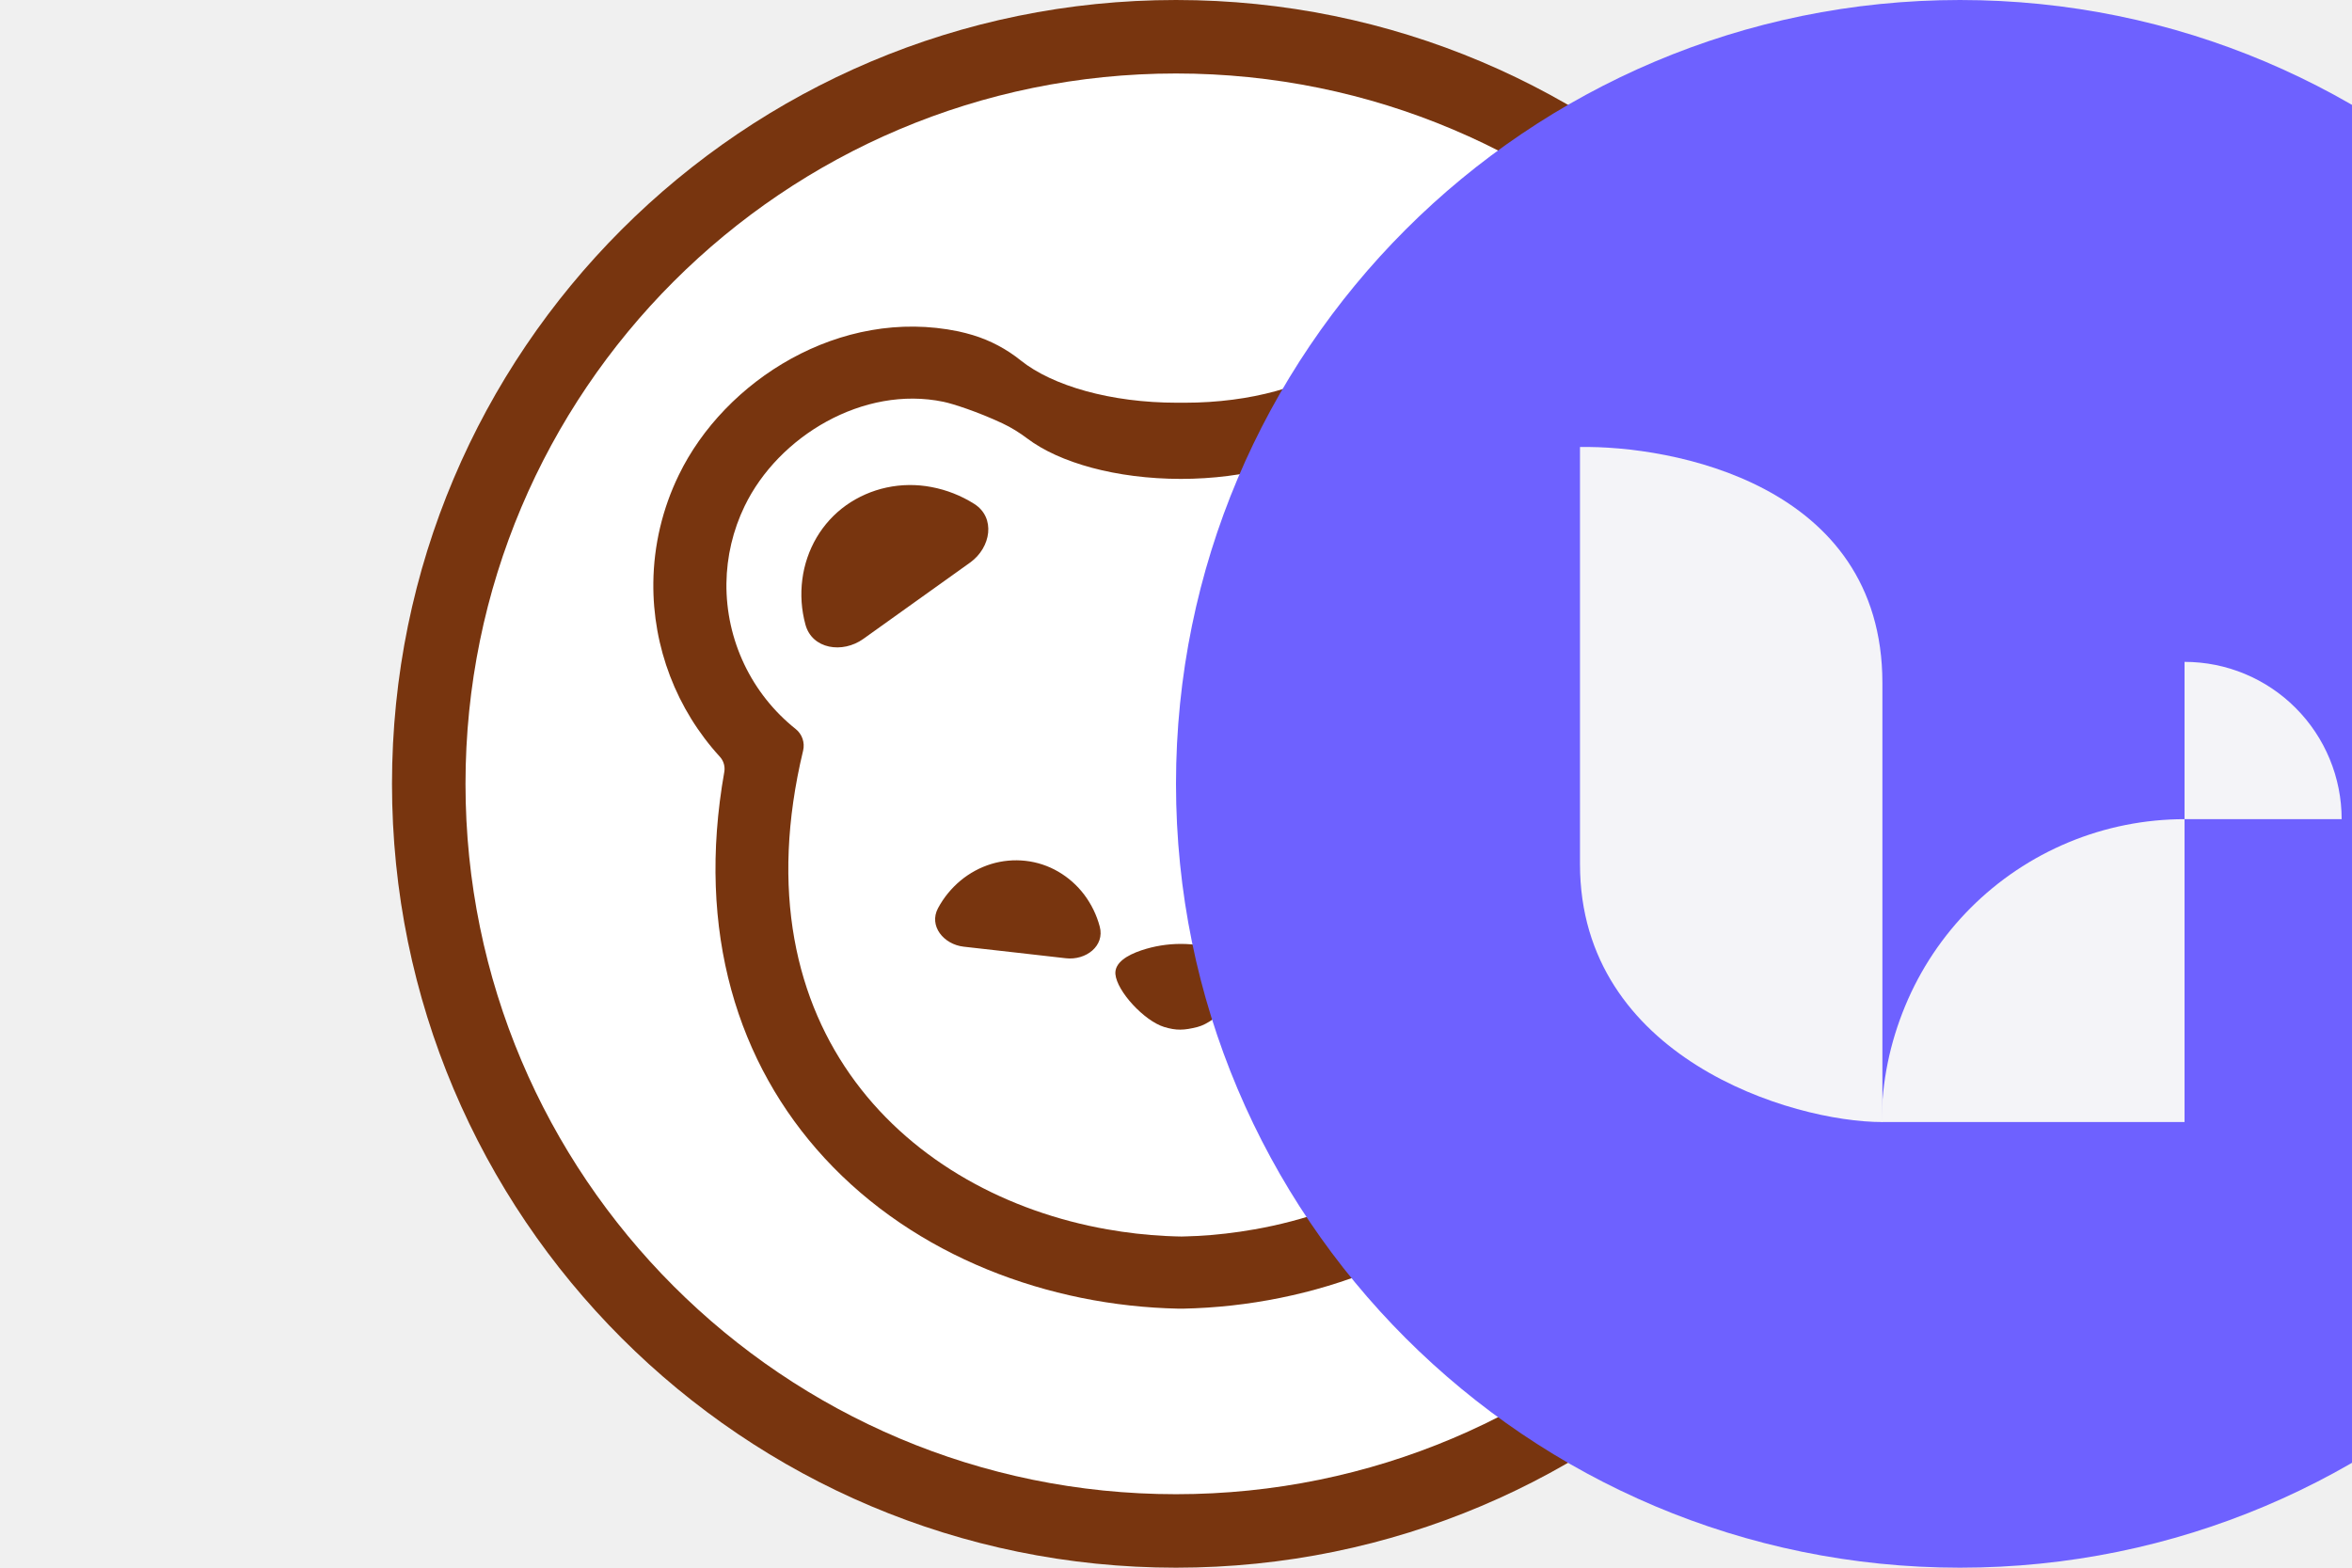
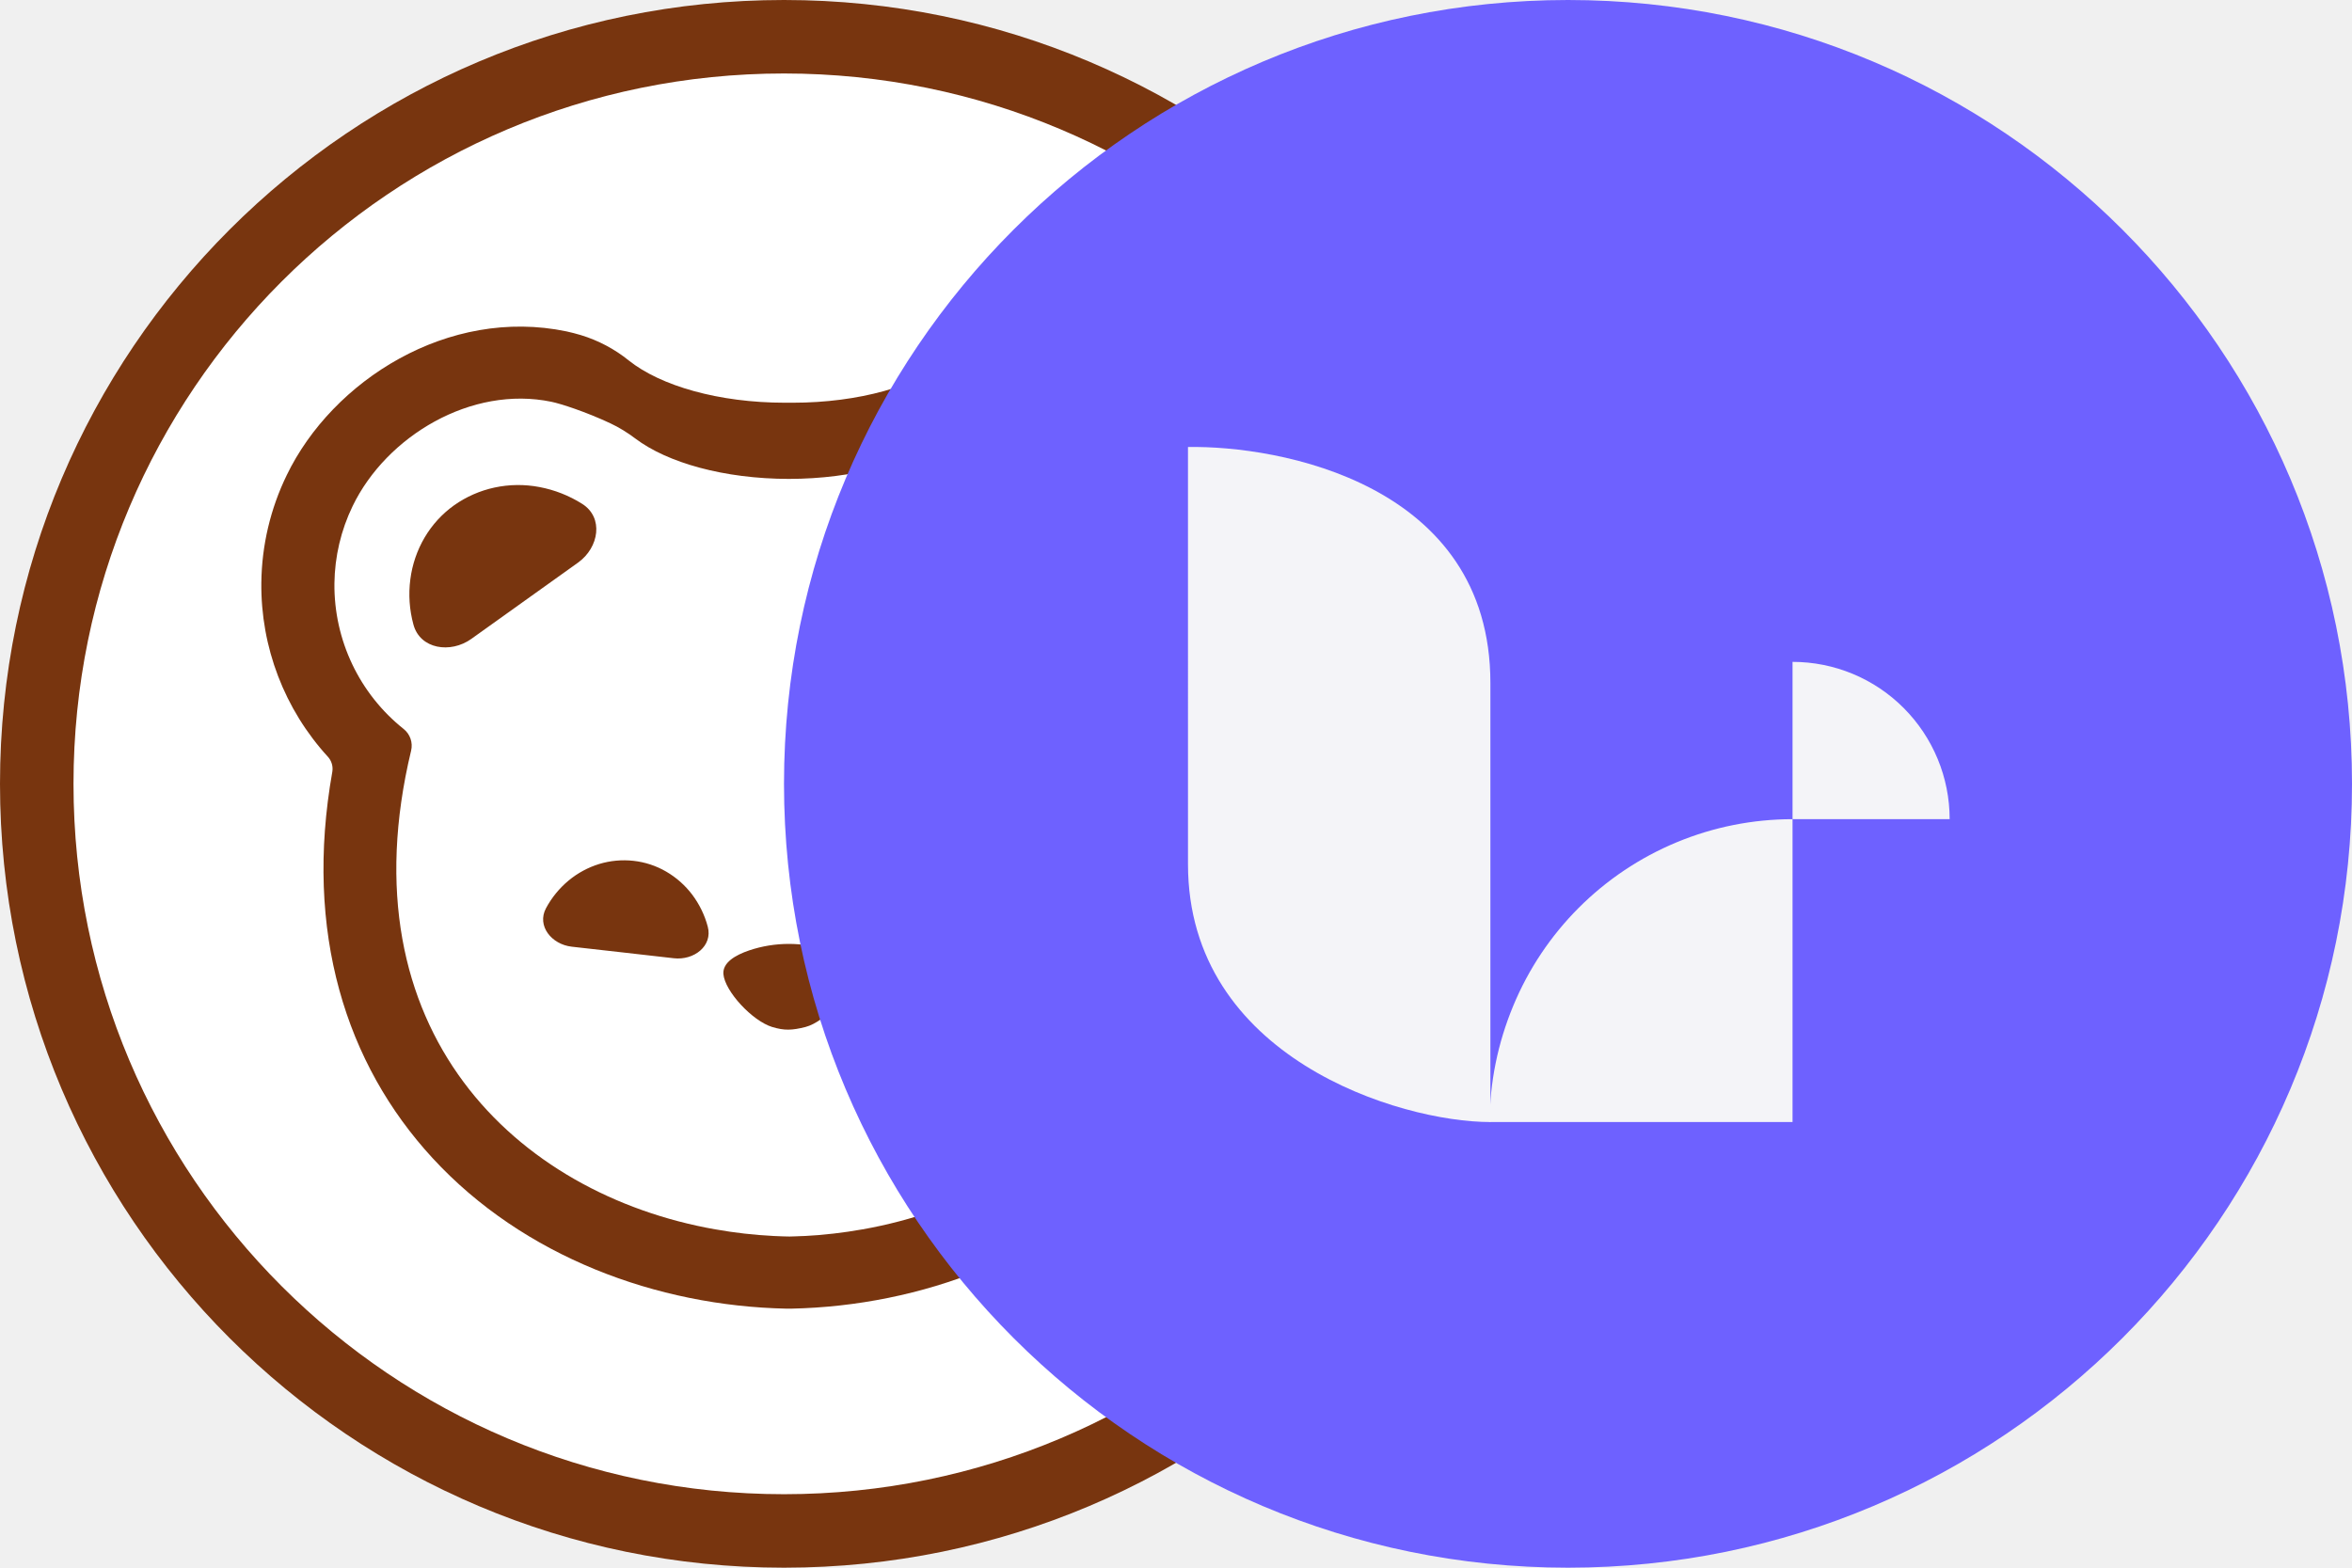
<svg xmlns="http://www.w3.org/2000/svg" viewBox="0 0 192 128">
-   <svg viewBox="0 0 128 128">
-     <circle cx="64" cy="64" r="64" fill="#78350F" />
-     <circle cx="64" cy="64" r="58" fill="#fff" />
-     <path fill="#78350F" d="M47.52 41.136a10 10 0 0 0-3.486-1.37 9.2 9.2 0 0 0-3.668.042 9 9 0 0 0-3.288 1.442 8.6 8.6 0 0 0-2.414 2.634 9 9 0 0 0-1.168 3.424 9.4 9.4 0 0 0 .252 3.682c.538 2.012 3.024 2.396 4.732 1.172l4.352-3.112 4.364-3.12c1.706-1.226 2.104-3.674.324-4.794m46.014 2.748a8.66 8.66 0 0 0-5.702-4.076 9.2 9.2 0 0 0-3.668-.04 10 10 0 0 0-3.488 1.368c-1.78 1.12-1.38 3.568.326 4.792l4.364 3.122 4.352 3.112c1.708 1.224 4.194.84 4.732-1.172a9.4 9.4 0 0 0 .252-3.682 9 9 0 0 0-1.168-3.424M67.63 77.598a10.16 10.16 0 0 0-6.47 0c-1.16.394-2.172 1.006-2.108 1.928.116 1.412 2.36 3.828 3.982 4.326.992.3 1.614.28 2.72 0 1.622-.416 3.878-2.914 3.984-4.326.074-.922-.95-1.532-2.108-1.928m-11.118-4.544a7.2 7.2 0 0 0-2.128-1.888 6.8 6.8 0 0 0-2.666-.88 7 7 0 0 0-2.804.258c-.906.28-1.76.736-2.508 1.36a7.6 7.6 0 0 0-1.834 2.25c-.77 1.44.454 2.956 2.098 3.142l4.152.468 4.184.476c1.644.188 3.192-1.006 2.77-2.582a7.6 7.6 0 0 0-1.264-2.604m25.736-1.298a7.4 7.4 0 0 0-2.51-1.36 7 7 0 0 0-2.802-.258 6.8 6.8 0 0 0-2.666.882 7.2 7.2 0 0 0-2.13 1.888 7.5 7.5 0 0 0-1.264 2.604c-.42 1.576 1.128 2.77 2.76 2.582l4.186-.476 4.16-.468c1.646-.186 2.868-1.7 2.1-3.142a7.8 7.8 0 0 0-1.834-2.252" />
-     <path fill="#78350F" d="M102.018 61.8a20.7 20.7 0 0 0 5.438-14.22 20.6 20.6 0 0 0-2.076-8.788c-3.732-7.718-13.174-13.744-22.838-11.732q-.59.13-1.168.302a11.6 11.6 0 0 0-3.92 2.08c-2.582 2.06-7.326 3.44-12.752 3.44h-.616c-5.424 0-10.168-1.384-12.75-3.444a11.6 11.6 0 0 0-3.922-2.078 16 16 0 0 0-1.168-.302c-9.662-2.012-19.104 4.014-22.836 11.732a20.6 20.6 0 0 0-2.076 8.786 20.72 20.72 0 0 0 5.44 14.222 1.46 1.46 0 0 1 .356 1.204c-2.328 13.1 1.108 23.88 8.18 31.554 7.428 8.06 18.324 12.076 28.894 12.294h.382c10.568-.218 21.466-4.232 28.894-12.292 7.072-7.676 10.508-18.454 8.18-31.556a1.45 1.45 0 0 1 .356-1.204zm-6.186-2.272a1.74 1.74 0 0 0-.6 1.764c5.49 22.872-8.62 36.224-24.83 39.086h-.01a38 38 0 0 1-4.732.54c-.094 0-.2.01-.294.01-.296.02-.6.02-.896.032h-.074l-.02-.002h-.054c-.296-.01-.6-.01-.896-.03-.094 0-.2-.012-.296-.012a38 38 0 0 1-4.73-.54h-.012C42.18 97.516 28.068 84.164 33.56 61.29a1.74 1.74 0 0 0-.6-1.762 15 15 0 0 1-5.66-11.9 14.9 14.9 0 0 1 1.486-6.306c2.76-5.716 9.706-9.876 16.23-8.516.764.156 2.812.82 4.808 1.756.724.34 1.404.764 2.04 1.244 2.616 1.976 7.25 3.29 12.532 3.296 5.284-.004 9.92-1.32 12.534-3.294.636-.48 1.314-.904 2.04-1.244 1.994-.936 4.042-1.6 4.808-1.758 6.522-1.36 13.468 2.8 16.23 8.518a14.9 14.9 0 0 1 1.484 6.306 15 15 0 0 1-5.66 11.898" />
-   </svg>
-   <svg x="64" viewBox="0 0 128 128">
-     <circle cx="64" cy="64" r="64" fill="#6E61FF" />
-     <path fill="#F4F4F8" d="M82.33 66.885c-3.242 0-6.453.64-9.448 1.882A24.7 24.7 0 0 0 59.519 82.15c-1.241 3-1.912 6.216-1.912 9.464H82.33z" />
-     <path fill="#F4F4F8" d="M32.978 36.498c7.361-.13 24.687 2.937 24.687 19.268v35.848c-7.395 0-24.686-5.259-24.686-21.05zM82.33 54.041a12.8 12.8 0 0 1 9.068 3.762 12.85 12.85 0 0 1 3.757 9.082H82.33z" />
-   </svg>
+   <circle cx="64" cy="64" r="64" fill="#78350F" />
+   <circle cx="64" cy="64" r="58" fill="#fff" />
+   <path fill="#78350F" d="M47.52 41.136a10 10 0 0 0-3.486-1.37 9.2 9.2 0 0 0-3.668.042 9 9 0 0 0-3.288 1.442 8.6 8.6 0 0 0-2.414 2.634 9 9 0 0 0-1.168 3.424 9.4 9.4 0 0 0 .252 3.682c.538 2.012 3.024 2.396 4.732 1.172l4.352-3.112 4.364-3.12c1.706-1.226 2.104-3.674.324-4.794m46.014 2.748a8.66 8.66 0 0 0-5.702-4.076 9.2 9.2 0 0 0-3.668-.04 10 10 0 0 0-3.488 1.368c-1.78 1.12-1.38 3.568.326 4.792l4.364 3.122 4.352 3.112c1.708 1.224 4.194.84 4.732-1.172a9.4 9.4 0 0 0 .252-3.682 9 9 0 0 0-1.168-3.424M67.63 77.598a10.16 10.16 0 0 0-6.47 0c-1.16.394-2.172 1.006-2.108 1.928.116 1.412 2.36 3.828 3.982 4.326.992.3 1.614.28 2.72 0 1.622-.416 3.878-2.914 3.984-4.326.074-.922-.95-1.532-2.108-1.928m-11.118-4.544a7.2 7.2 0 0 0-2.128-1.888 6.8 6.8 0 0 0-2.666-.88 7 7 0 0 0-2.804.258c-.906.28-1.76.736-2.508 1.36a7.6 7.6 0 0 0-1.834 2.25c-.77 1.44.454 2.956 2.098 3.142l4.152.468 4.184.476c1.644.188 3.192-1.006 2.77-2.582a7.6 7.6 0 0 0-1.264-2.604m25.736-1.298a7.4 7.4 0 0 0-2.51-1.36 7 7 0 0 0-2.802-.258 6.8 6.8 0 0 0-2.666.882 7.2 7.2 0 0 0-2.13 1.888 7.5 7.5 0 0 0-1.264 2.604c-.42 1.576 1.128 2.77 2.76 2.582l4.186-.476 4.16-.468c1.646-.186 2.868-1.7 2.1-3.142a7.8 7.8 0 0 0-1.834-2.252" />
+   <path fill="#78350F" d="M102.018 61.8a20.7 20.7 0 0 0 5.438-14.22 20.6 20.6 0 0 0-2.076-8.788c-3.732-7.718-13.174-13.744-22.838-11.732q-.59.13-1.168.302a11.6 11.6 0 0 0-3.92 2.08c-2.582 2.06-7.326 3.44-12.752 3.44h-.616c-5.424 0-10.168-1.384-12.75-3.444a11.6 11.6 0 0 0-3.922-2.078 16 16 0 0 0-1.168-.302c-9.662-2.012-19.104 4.014-22.836 11.732a20.6 20.6 0 0 0-2.076 8.786 20.72 20.72 0 0 0 5.44 14.222 1.46 1.46 0 0 1 .356 1.204c-2.328 13.1 1.108 23.88 8.18 31.554 7.428 8.06 18.324 12.076 28.894 12.294h.382c10.568-.218 21.466-4.232 28.894-12.292 7.072-7.676 10.508-18.454 8.18-31.556a1.45 1.45 0 0 1 .356-1.204zm-6.186-2.272a1.74 1.74 0 0 0-.6 1.764c5.49 22.872-8.62 36.224-24.83 39.086h-.01a38 38 0 0 1-4.732.54c-.094 0-.2.01-.294.01-.296.02-.6.02-.896.032h-.074l-.02-.002h-.054c-.296-.01-.6-.01-.896-.03-.094 0-.2-.012-.296-.012a38 38 0 0 1-4.73-.54h-.012C42.18 97.516 28.068 84.164 33.56 61.29a1.74 1.74 0 0 0-.6-1.762 15 15 0 0 1-5.66-11.9 14.9 14.9 0 0 1 1.486-6.306c2.76-5.716 9.706-9.876 16.23-8.516.764.156 2.812.82 4.808 1.756.724.34 1.404.764 2.04 1.244 2.616 1.976 7.25 3.29 12.532 3.296 5.284-.004 9.92-1.32 12.534-3.294.636-.48 1.314-.904 2.04-1.244 1.994-.936 4.042-1.6 4.808-1.758 6.522-1.36 13.468 2.8 16.23 8.518a14.9 14.9 0 0 1 1.484 6.306 15 15 0 0 1-5.66 11.898" />
+   <circle cx="64" cy="64" r="64" fill="#6E61FF" transform="translate(64)" />
+   <path fill="#F4F4F8" d="M146.33 66.885c-3.242 0-6.453.64-9.448 1.882a24.7 24.7 0 0 0-13.363 13.383c-1.241 3-1.912 6.216-1.912 9.464h24.723z" />
+   <path fill="#F4F4F8" d="M96.978 36.498c7.361-.13 24.687 2.937 24.687 19.268v35.848c-7.395 0-24.686-5.259-24.686-21.05zm49.352 17.543a12.8 12.8 0 0 1 9.068 3.762 12.85 12.85 0 0 1 3.757 9.082H146.33z" />
</svg>
